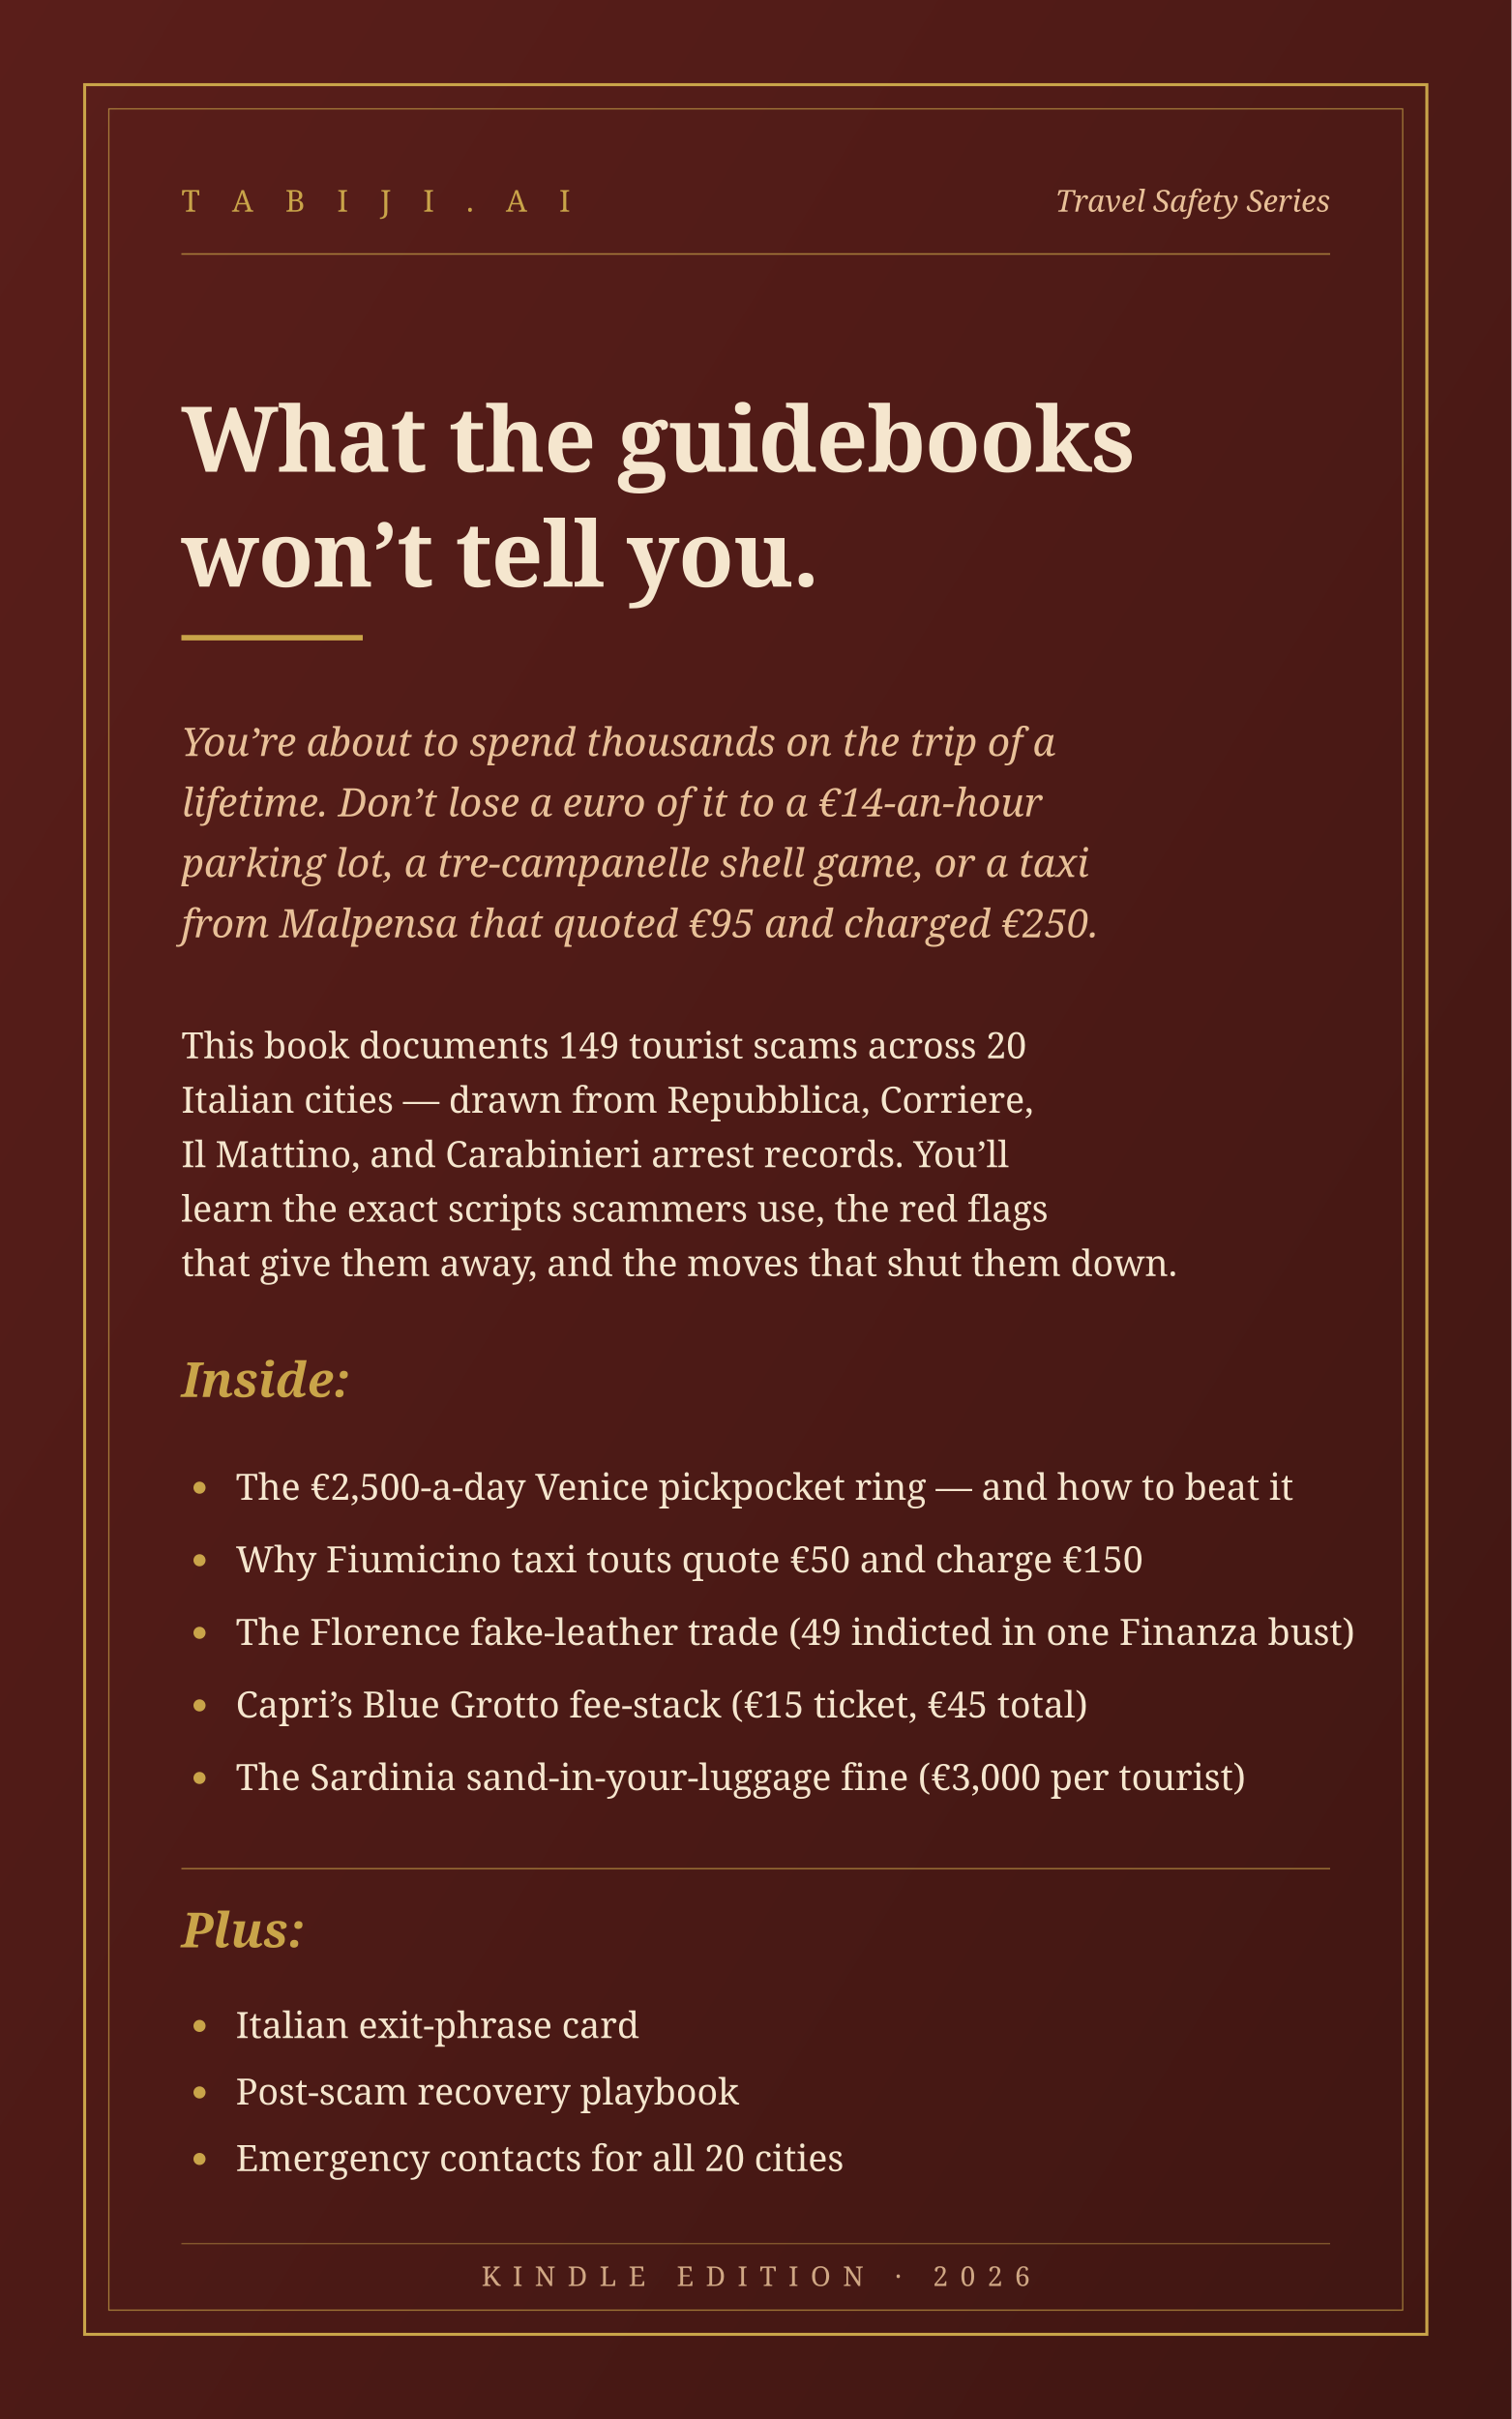
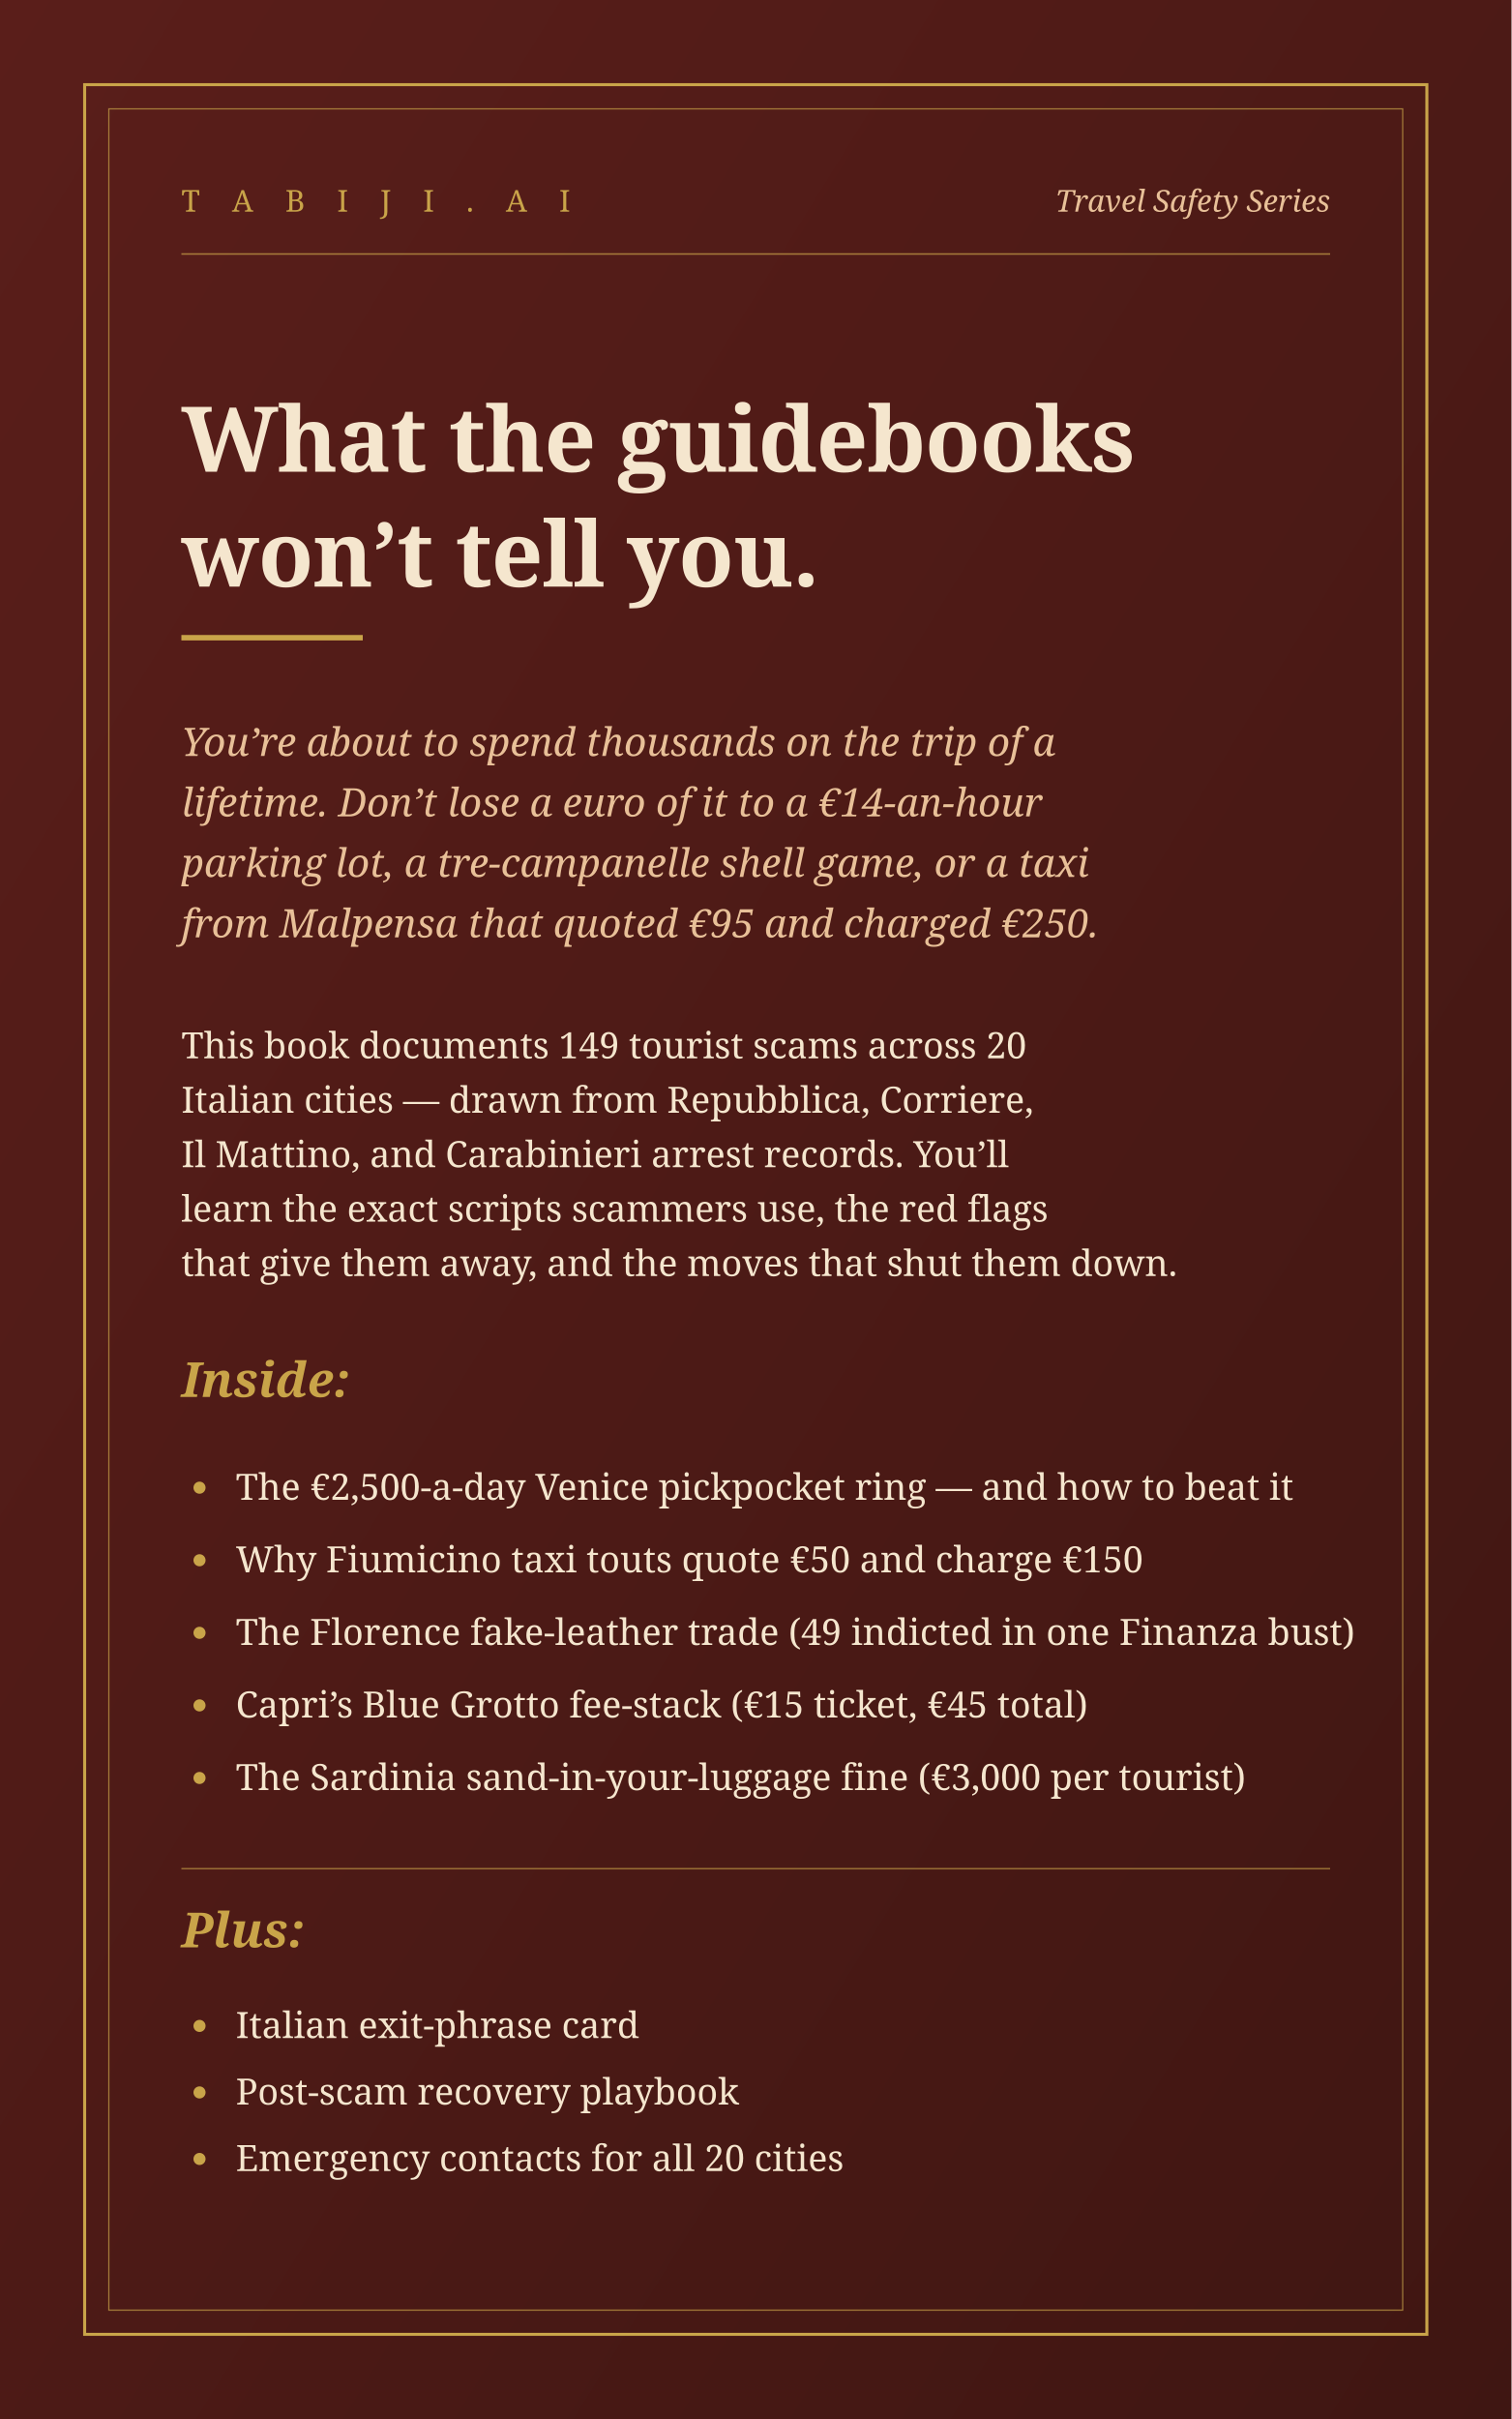
<svg xmlns="http://www.w3.org/2000/svg" viewBox="0 0 500 800" preserveAspectRatio="xMidYMid meet">
  <defs>
    <linearGradient id="oxbloodBack" x1="0" x2="1" y1="0" y2="1">
      <stop offset="0" stop-color="#5A1E1A" />
      <stop offset="1" stop-color="#3F1612" />
    </linearGradient>
  </defs>
  <rect width="500" height="800" fill="url(#oxbloodBack)" />
  <rect x="28" y="28" width="444" height="744" fill="none" stroke="#C9A449" stroke-width="1" />
  <rect x="36" y="36" width="428" height="728" fill="none" stroke="#C9A449" stroke-width="0.4" opacity="0.7" />
  <text x="60" y="70" font-family="Georgia, serif" font-size="10" letter-spacing="4" fill="#C9A449">T A B I J I . A I</text>
  <text x="440" y="70" font-family="Georgia, serif" font-style="italic" font-size="10" fill="#E8C098" text-anchor="end">Travel Safety Series</text>
  <line x1="60" y1="84" x2="440" y2="84" stroke="#C9A449" stroke-width="0.5" opacity="0.7" />
  <text x="60" y="156" font-family="Georgia, serif" font-weight="700" font-size="30" fill="#F5E6CE" letter-spacing="-0.3">What the guidebooks</text>
  <text x="60" y="194" font-family="Georgia, serif" font-weight="700" font-size="30" fill="#F5E6CE" letter-spacing="-0.3">won’t tell you.</text>
  <rect x="60" y="210" width="60" height="1.8" fill="#C9A449" />
  <text x="60" y="250" font-family="Georgia, serif" font-style="italic" font-size="13" fill="#E8C098">You’re about to spend thousands on the trip of a</text>
  <text x="60" y="270" font-family="Georgia, serif" font-style="italic" font-size="13" fill="#E8C098">lifetime. Don’t lose a euro of it to a €14-an-hour</text>
  <text x="60" y="290" font-family="Georgia, serif" font-style="italic" font-size="13" fill="#E8C098">parking lot, a tre-campanelle shell game, or a taxi</text>
  <text x="60" y="310" font-family="Georgia, serif" font-style="italic" font-size="13" fill="#E8C098">from Malpensa that quoted €95 and charged €250.</text>
  <text x="60" y="350" font-family="Georgia, serif" font-size="12" fill="#F5E6CE">This book documents 149 tourist scams across 20</text>
  <text x="60" y="368" font-family="Georgia, serif" font-size="12" fill="#F5E6CE">Italian cities — drawn from Repubblica, Corriere,</text>
  <text x="60" y="386" font-family="Georgia, serif" font-size="12" fill="#F5E6CE">Il Mattino, and Carabinieri arrest records. You’ll</text>
  <text x="60" y="404" font-family="Georgia, serif" font-size="12" fill="#F5E6CE">learn the exact scripts scammers use, the red flags</text>
  <text x="60" y="422" font-family="Georgia, serif" font-size="12" fill="#F5E6CE">that give them away, and the moves that shut them down.</text>
  <text x="60" y="462" font-family="Georgia, serif" font-style="italic" font-size="16" fill="#C9A449" font-weight="700">Inside:</text>
  <circle cx="66" cy="492" r="2" fill="#C9A449" />
  <text x="78" y="496" font-family="Georgia, serif" font-size="12" fill="#F5E6CE">The €2,500-a-day Venice pickpocket ring — and how to beat it</text>
  <circle cx="66" cy="516" r="2" fill="#C9A449" />
  <text x="78" y="520" font-family="Georgia, serif" font-size="12" fill="#F5E6CE">Why Fiumicino taxi touts quote €50 and charge €150</text>
  <circle cx="66" cy="540" r="2" fill="#C9A449" />
  <text x="78" y="544" font-family="Georgia, serif" font-size="12" fill="#F5E6CE">The Florence fake-leather trade (49 indicted in one Finanza bust)</text>
  <circle cx="66" cy="564" r="2" fill="#C9A449" />
  <text x="78" y="568" font-family="Georgia, serif" font-size="12" fill="#F5E6CE">Capri’s Blue Grotto fee-stack (€15 ticket, €45 total)</text>
  <circle cx="66" cy="588" r="2" fill="#C9A449" />
  <text x="78" y="592" font-family="Georgia, serif" font-size="12" fill="#F5E6CE">The Sardinia sand-in-your-luggage fine (€3,000 per tourist)</text>
  <line x1="60" y1="618" x2="440" y2="618" stroke="#C9A449" stroke-width="0.5" opacity="0.6" />
  <text x="60" y="644" font-family="Georgia, serif" font-style="italic" font-size="16" fill="#C9A449" font-weight="700">Plus:</text>
  <circle cx="66" cy="670" r="2" fill="#C9A449" />
  <text x="78" y="674" font-family="Georgia, serif" font-size="12" fill="#F5E6CE">Italian exit-phrase card</text>
  <circle cx="66" cy="692" r="2" fill="#C9A449" />
  <text x="78" y="696" font-family="Georgia, serif" font-size="12" fill="#F5E6CE">Post-scam recovery playbook</text>
  <circle cx="66" cy="714" r="2" fill="#C9A449" />
  <text x="78" y="718" font-family="Georgia, serif" font-size="12" fill="#F5E6CE">Emergency contacts for all 20 cities</text>
-   <line x1="60" y1="742" x2="440" y2="742" stroke="#C9A449" stroke-width="0.4" opacity="0.5" />
-   <text x="250" y="756" font-family="Georgia, serif" font-size="9" fill="#E8C098" text-anchor="middle" letter-spacing="4" opacity="0.85">KINDLE EDITION · 2026</text>
</svg>
